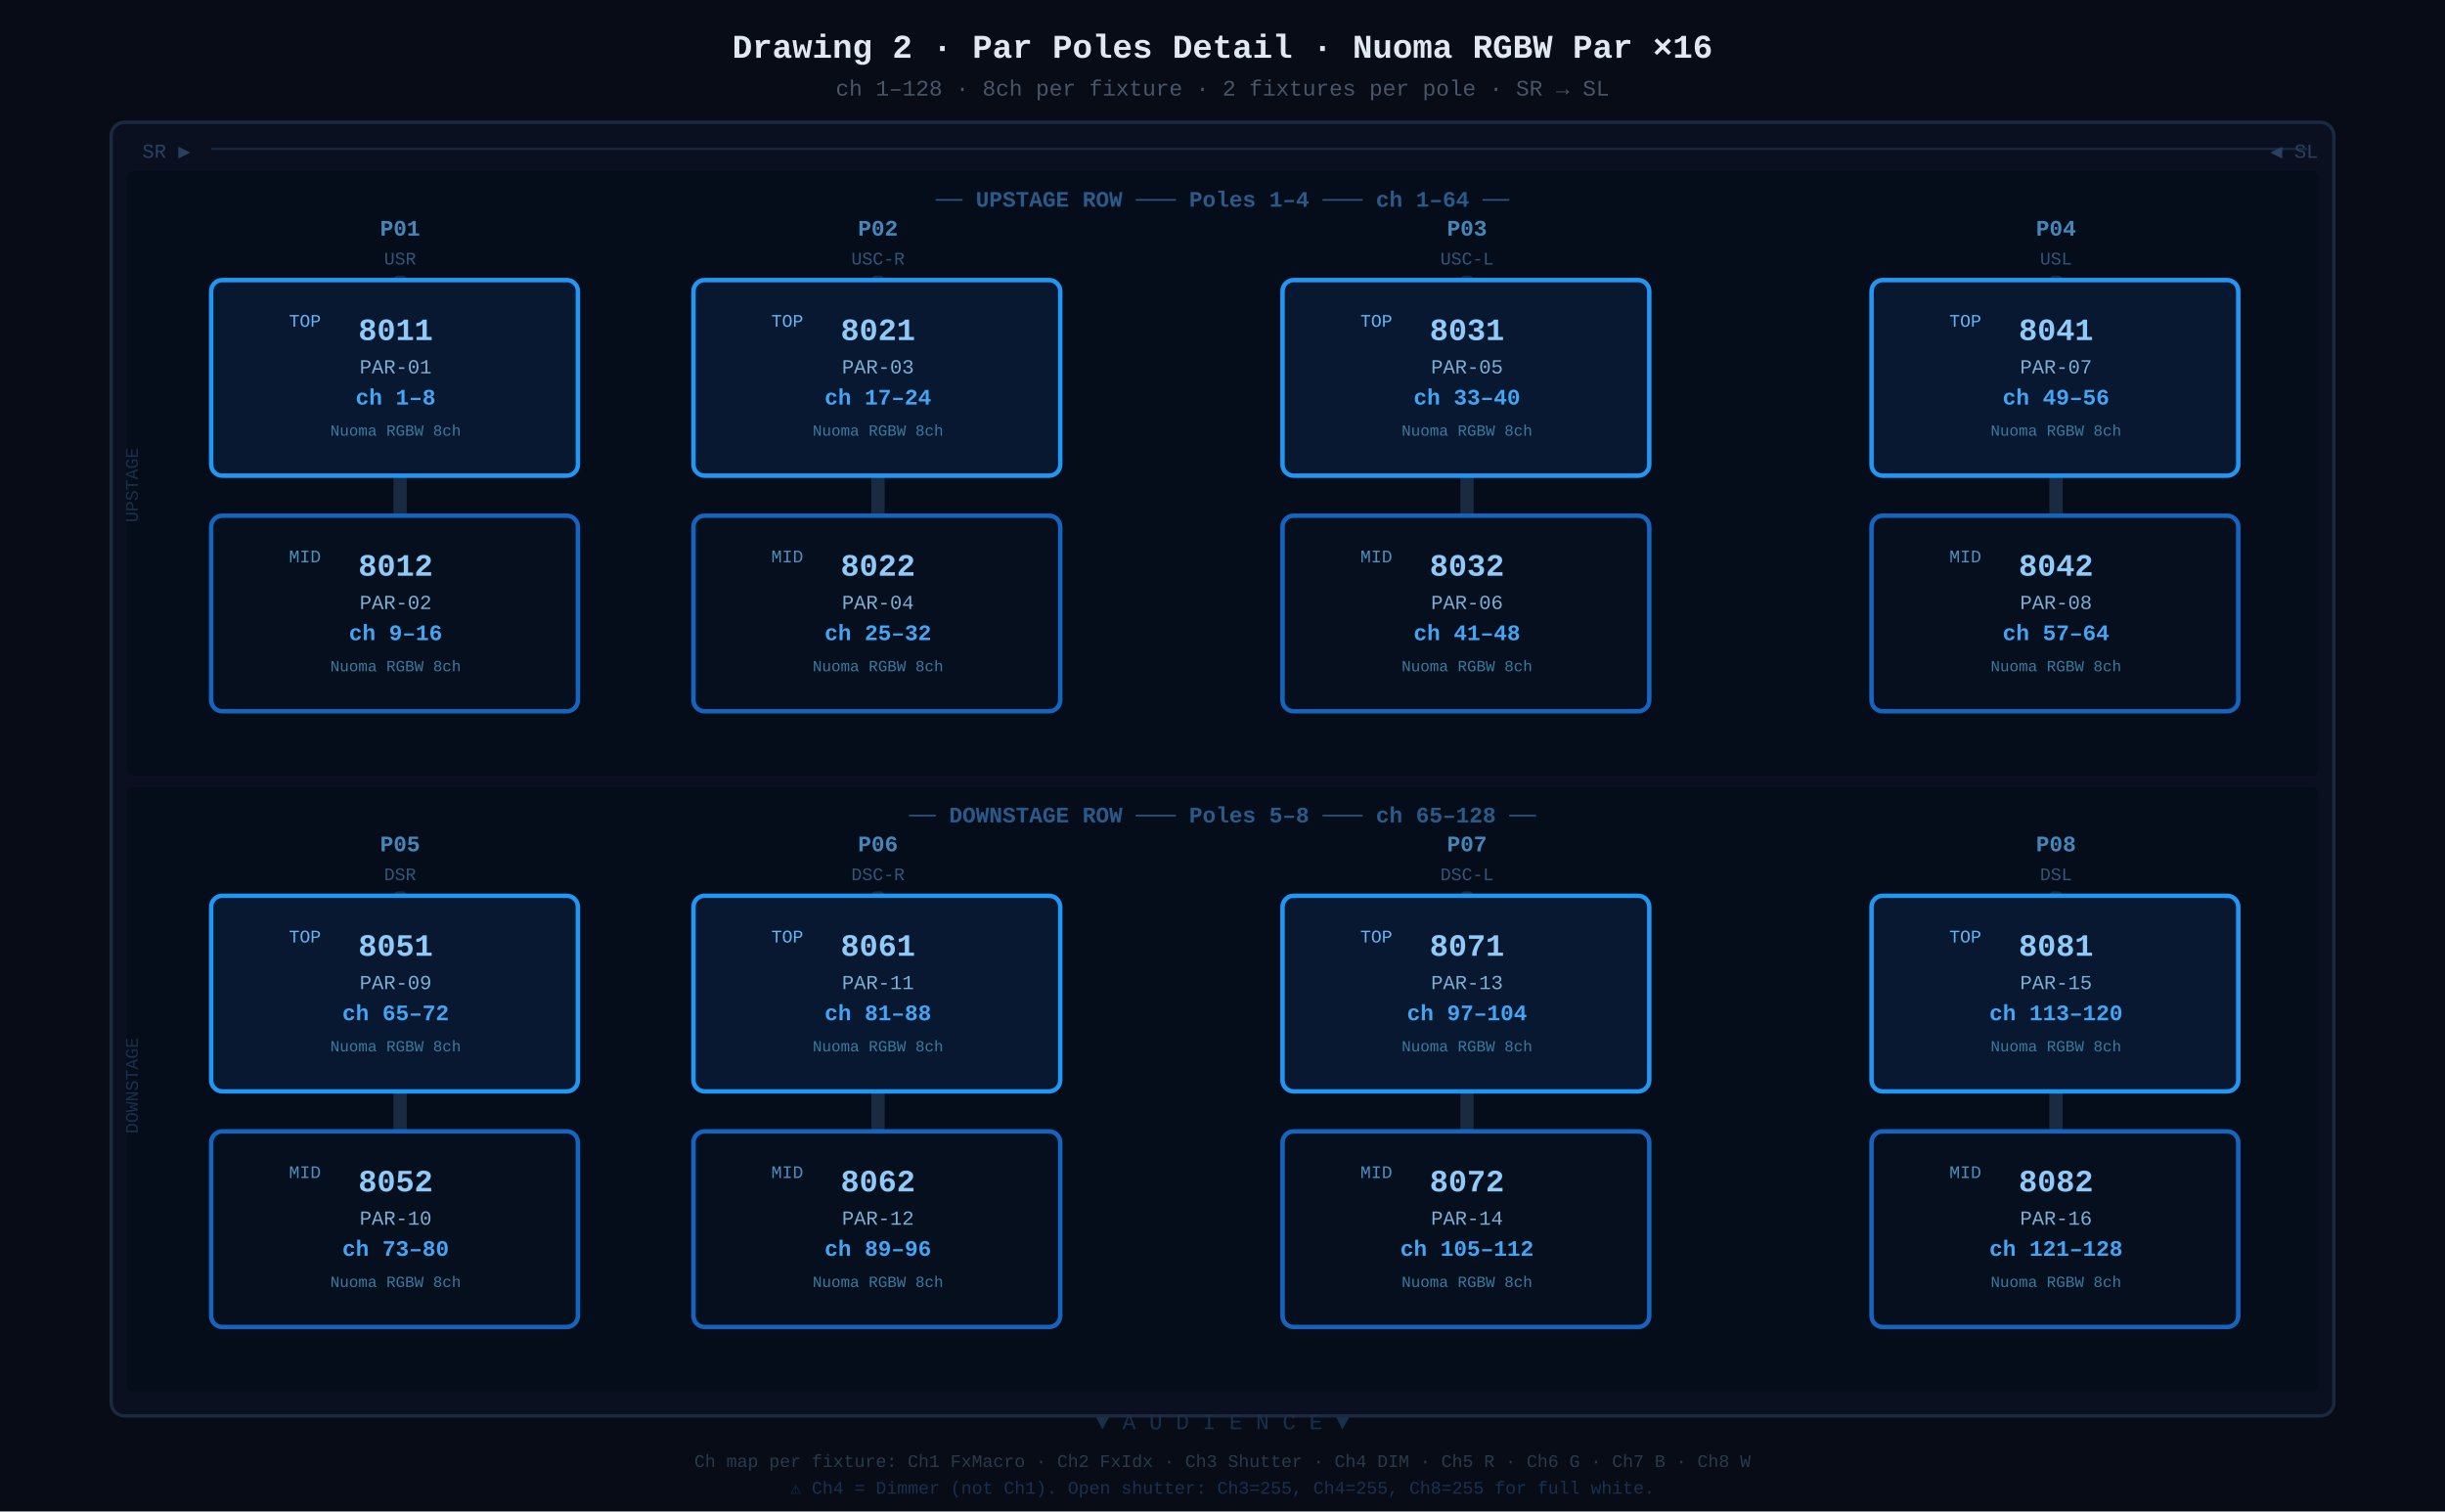
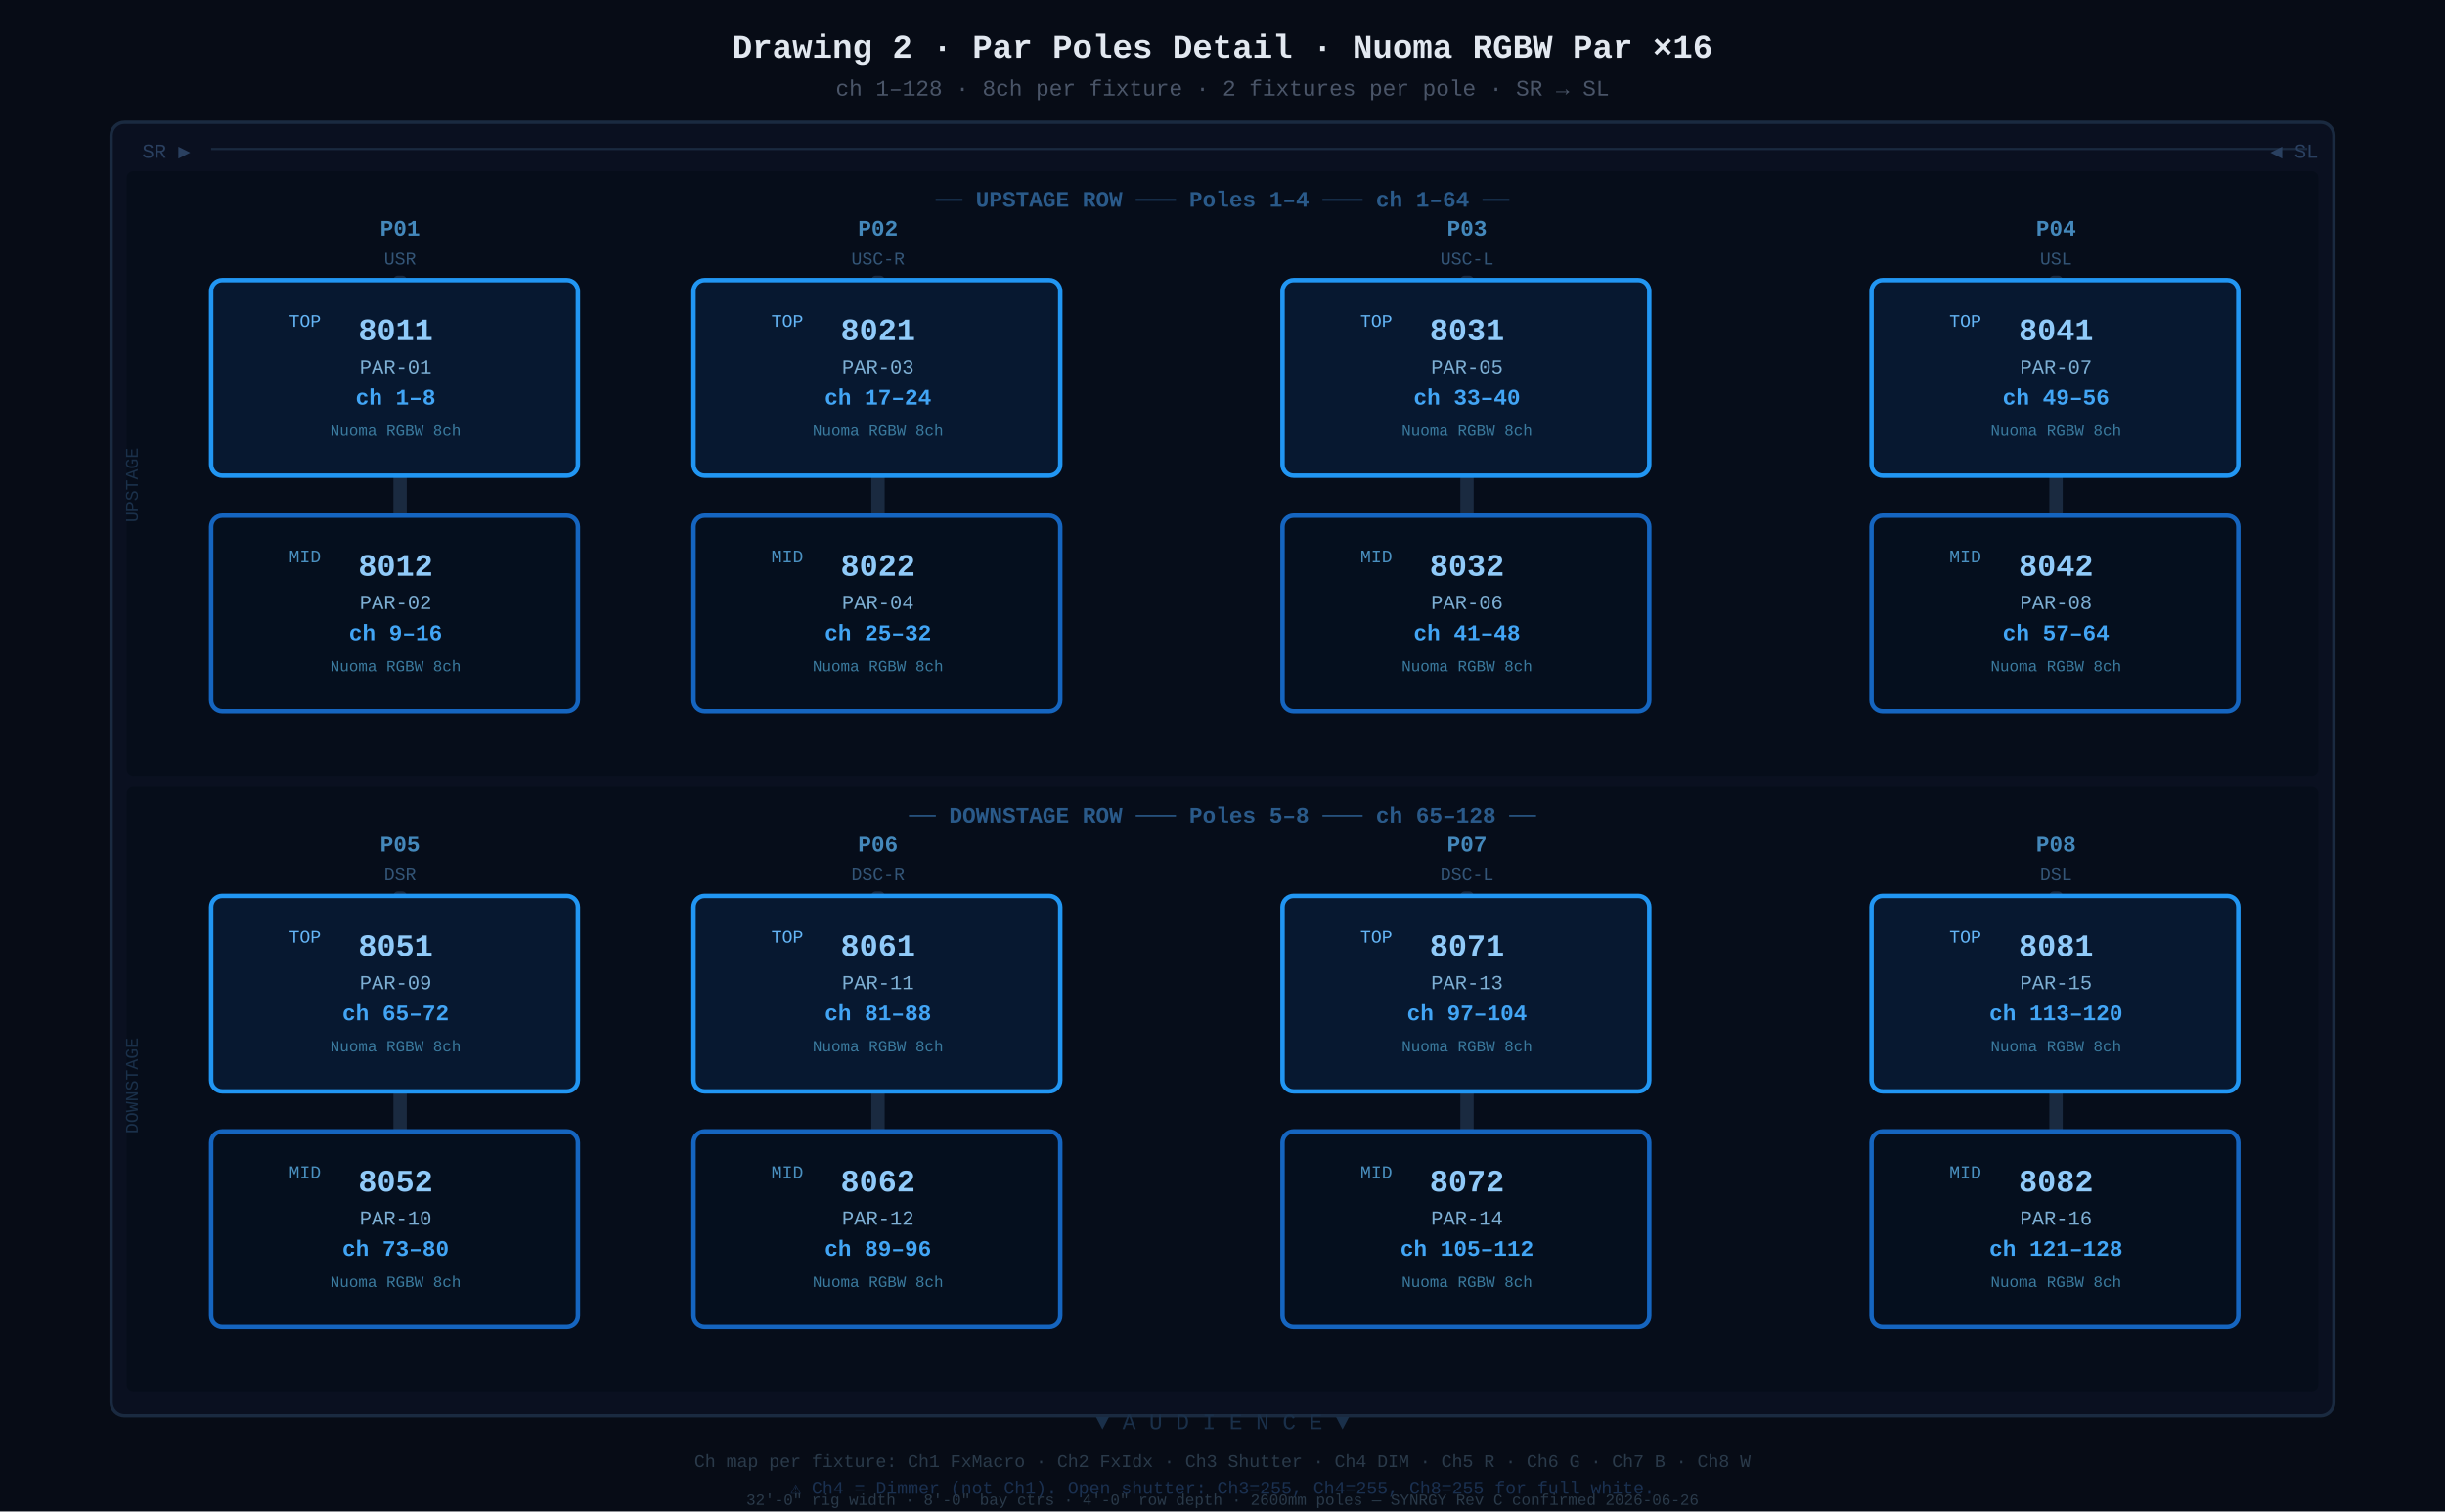
<svg xmlns="http://www.w3.org/2000/svg" viewBox="0 0 1100 680" font-family="'Courier New',Courier,monospace">
  <rect width="1100" height="680" fill="#070c16" />
  <text x="550" y="26" text-anchor="middle" font-size="15" font-weight="bold" fill="#e2e8f0">Drawing 2 · Par Poles Detail · Nuoma RGBW Par ×16</text>
  <text x="550" y="43" text-anchor="middle" font-size="10" fill="#4a5568">ch 1–128 · 8ch per fixture · 2 fixtures per pole · SR → SL</text>
  <rect x="50" y="55" width="1000" height="582" rx="6" fill="#0a1020" stroke="#1a2a40" stroke-width="1.5" />
  <text x="64" y="71" font-size="9" fill="#2a4060">SR ▶</text>
  <line x1="95" y1="67" x2="1038" y2="67" stroke="#1a2a40" stroke-width="1" />
  <text x="1043" y="71" font-size="9" fill="#2a4060" text-anchor="end">◀ SL</text>
  <rect x="57" y="77" width="986" height="272" rx="3" fill="#060d1a" />
  <text x="550" y="93" text-anchor="middle" font-size="10" font-weight="bold" fill="#2a5a8a">── UPSTAGE ROW ─── Poles 1–4 ─── ch 1–64 ──</text>
  <text x="62" y="235" font-size="8" fill="#1a304a" transform="rotate(-90,62,235)">UPSTAGE</text>
  <text x="180" y="106" text-anchor="middle" font-size="10" font-weight="bold" fill="#4488bb">P01</text>
  <text x="180" y="119" text-anchor="middle" font-size="8" fill="#335577">USR</text>
  <rect x="177" y="124" width="6" height="195" rx="2" fill="#1a2a40" />
  <rect x="95" y="126" width="165" height="88" rx="5" fill="#071830" stroke="#2196F3" stroke-width="2" />
  <text x="130" y="147" font-size="8" fill="#64b5f6">TOP</text>
  <text x="178" y="153" text-anchor="middle" font-size="14" font-weight="bold" fill="#90caf9">8011</text>
  <text x="178" y="168" text-anchor="middle" font-size="9" fill="#7dafd4">PAR-01</text>
  <text x="178" y="182" text-anchor="middle" font-size="10" font-weight="bold" fill="#42a5f5">ch 1–8</text>
  <text x="178" y="196" text-anchor="middle" font-size="7" fill="#3a7a9e">Nuoma RGBW 8ch</text>
  <rect x="95" y="232" width="165" height="88" rx="5" fill="#050f1e" stroke="#1565c0" stroke-width="2" />
  <text x="130" y="253" font-size="8" fill="#4a90c0">MID</text>
  <text x="178" y="259" text-anchor="middle" font-size="14" font-weight="bold" fill="#90caf9">8012</text>
  <text x="178" y="274" text-anchor="middle" font-size="9" fill="#7dafd4">PAR-02</text>
  <text x="178" y="288" text-anchor="middle" font-size="10" font-weight="bold" fill="#42a5f5">ch 9–16</text>
  <text x="178" y="302" text-anchor="middle" font-size="7" fill="#3a7a9e">Nuoma RGBW 8ch</text>
  <text x="395" y="106" text-anchor="middle" font-size="10" font-weight="bold" fill="#4488bb">P02</text>
  <text x="395" y="119" text-anchor="middle" font-size="8" fill="#335577">USC-R</text>
  <rect x="392" y="124" width="6" height="195" rx="2" fill="#1a2a40" />
  <rect x="312" y="126" width="165" height="88" rx="5" fill="#071830" stroke="#2196F3" stroke-width="2" />
  <text x="347" y="147" font-size="8" fill="#64b5f6">TOP</text>
  <text x="395" y="153" text-anchor="middle" font-size="14" font-weight="bold" fill="#90caf9">8021</text>
  <text x="395" y="168" text-anchor="middle" font-size="9" fill="#7dafd4">PAR-03</text>
  <text x="395" y="182" text-anchor="middle" font-size="10" font-weight="bold" fill="#42a5f5">ch 17–24</text>
  <text x="395" y="196" text-anchor="middle" font-size="7" fill="#3a7a9e">Nuoma RGBW 8ch</text>
  <rect x="312" y="232" width="165" height="88" rx="5" fill="#050f1e" stroke="#1565c0" stroke-width="2" />
  <text x="347" y="253" font-size="8" fill="#4a90c0">MID</text>
  <text x="395" y="259" text-anchor="middle" font-size="14" font-weight="bold" fill="#90caf9">8022</text>
  <text x="395" y="274" text-anchor="middle" font-size="9" fill="#7dafd4">PAR-04</text>
  <text x="395" y="288" text-anchor="middle" font-size="10" font-weight="bold" fill="#42a5f5">ch 25–32</text>
  <text x="395" y="302" text-anchor="middle" font-size="7" fill="#3a7a9e">Nuoma RGBW 8ch</text>
  <text x="660" y="106" text-anchor="middle" font-size="10" font-weight="bold" fill="#4488bb">P03</text>
  <text x="660" y="119" text-anchor="middle" font-size="8" fill="#335577">USC-L</text>
  <rect x="657" y="124" width="6" height="195" rx="2" fill="#1a2a40" />
  <rect x="577" y="126" width="165" height="88" rx="5" fill="#071830" stroke="#2196F3" stroke-width="2" />
  <text x="612" y="147" font-size="8" fill="#64b5f6">TOP</text>
  <text x="660" y="153" text-anchor="middle" font-size="14" font-weight="bold" fill="#90caf9">8031</text>
  <text x="660" y="168" text-anchor="middle" font-size="9" fill="#7dafd4">PAR-05</text>
  <text x="660" y="182" text-anchor="middle" font-size="10" font-weight="bold" fill="#42a5f5">ch 33–40</text>
  <text x="660" y="196" text-anchor="middle" font-size="7" fill="#3a7a9e">Nuoma RGBW 8ch</text>
  <rect x="577" y="232" width="165" height="88" rx="5" fill="#050f1e" stroke="#1565c0" stroke-width="2" />
  <text x="612" y="253" font-size="8" fill="#4a90c0">MID</text>
  <text x="660" y="259" text-anchor="middle" font-size="14" font-weight="bold" fill="#90caf9">8032</text>
  <text x="660" y="274" text-anchor="middle" font-size="9" fill="#7dafd4">PAR-06</text>
  <text x="660" y="288" text-anchor="middle" font-size="10" font-weight="bold" fill="#42a5f5">ch 41–48</text>
  <text x="660" y="302" text-anchor="middle" font-size="7" fill="#3a7a9e">Nuoma RGBW 8ch</text>
  <text x="925" y="106" text-anchor="middle" font-size="10" font-weight="bold" fill="#4488bb">P04</text>
  <text x="925" y="119" text-anchor="middle" font-size="8" fill="#335577">USL</text>
  <rect x="922" y="124" width="6" height="195" rx="2" fill="#1a2a40" />
  <rect x="842" y="126" width="165" height="88" rx="5" fill="#071830" stroke="#2196F3" stroke-width="2" />
  <text x="877" y="147" font-size="8" fill="#64b5f6">TOP</text>
  <text x="925" y="153" text-anchor="middle" font-size="14" font-weight="bold" fill="#90caf9">8041</text>
  <text x="925" y="168" text-anchor="middle" font-size="9" fill="#7dafd4">PAR-07</text>
  <text x="925" y="182" text-anchor="middle" font-size="10" font-weight="bold" fill="#42a5f5">ch 49–56</text>
  <text x="925" y="196" text-anchor="middle" font-size="7" fill="#3a7a9e">Nuoma RGBW 8ch</text>
  <rect x="842" y="232" width="165" height="88" rx="5" fill="#050f1e" stroke="#1565c0" stroke-width="2" />
  <text x="877" y="253" font-size="8" fill="#4a90c0">MID</text>
  <text x="925" y="259" text-anchor="middle" font-size="14" font-weight="bold" fill="#90caf9">8042</text>
  <text x="925" y="274" text-anchor="middle" font-size="9" fill="#7dafd4">PAR-08</text>
  <text x="925" y="288" text-anchor="middle" font-size="10" font-weight="bold" fill="#42a5f5">ch 57–64</text>
  <text x="925" y="302" text-anchor="middle" font-size="7" fill="#3a7a9e">Nuoma RGBW 8ch</text>
  <rect x="57" y="354" width="986" height="272" rx="3" fill="#060d1a" />
  <text x="550" y="370" text-anchor="middle" font-size="10" font-weight="bold" fill="#2a5a8a">── DOWNSTAGE ROW ─── Poles 5–8 ─── ch 65–128 ──</text>
  <text x="62" y="510" font-size="8" fill="#1a304a" transform="rotate(-90,62,510)">DOWNSTAGE</text>
  <text x="180" y="383" text-anchor="middle" font-size="10" font-weight="bold" fill="#4488bb">P05</text>
  <text x="180" y="396" text-anchor="middle" font-size="8" fill="#335577">DSR</text>
  <rect x="177" y="401" width="6" height="195" rx="2" fill="#1a2a40" />
  <rect x="95" y="403" width="165" height="88" rx="5" fill="#071830" stroke="#2196F3" stroke-width="2" />
  <text x="130" y="424" font-size="8" fill="#64b5f6">TOP</text>
  <text x="178" y="430" text-anchor="middle" font-size="14" font-weight="bold" fill="#90caf9">8051</text>
  <text x="178" y="445" text-anchor="middle" font-size="9" fill="#7dafd4">PAR-09</text>
  <text x="178" y="459" text-anchor="middle" font-size="10" font-weight="bold" fill="#42a5f5">ch 65–72</text>
  <text x="178" y="473" text-anchor="middle" font-size="7" fill="#3a7a9e">Nuoma RGBW 8ch</text>
  <rect x="95" y="509" width="165" height="88" rx="5" fill="#050f1e" stroke="#1565c0" stroke-width="2" />
  <text x="130" y="530" font-size="8" fill="#4a90c0">MID</text>
  <text x="178" y="536" text-anchor="middle" font-size="14" font-weight="bold" fill="#90caf9">8052</text>
  <text x="178" y="551" text-anchor="middle" font-size="9" fill="#7dafd4">PAR-10</text>
  <text x="178" y="565" text-anchor="middle" font-size="10" font-weight="bold" fill="#42a5f5">ch 73–80</text>
  <text x="178" y="579" text-anchor="middle" font-size="7" fill="#3a7a9e">Nuoma RGBW 8ch</text>
  <text x="395" y="383" text-anchor="middle" font-size="10" font-weight="bold" fill="#4488bb">P06</text>
  <text x="395" y="396" text-anchor="middle" font-size="8" fill="#335577">DSC-R</text>
  <rect x="392" y="401" width="6" height="195" rx="2" fill="#1a2a40" />
  <rect x="312" y="403" width="165" height="88" rx="5" fill="#071830" stroke="#2196F3" stroke-width="2" />
  <text x="347" y="424" font-size="8" fill="#64b5f6">TOP</text>
  <text x="395" y="430" text-anchor="middle" font-size="14" font-weight="bold" fill="#90caf9">8061</text>
  <text x="395" y="445" text-anchor="middle" font-size="9" fill="#7dafd4">PAR-11</text>
  <text x="395" y="459" text-anchor="middle" font-size="10" font-weight="bold" fill="#42a5f5">ch 81–88</text>
  <text x="395" y="473" text-anchor="middle" font-size="7" fill="#3a7a9e">Nuoma RGBW 8ch</text>
  <rect x="312" y="509" width="165" height="88" rx="5" fill="#050f1e" stroke="#1565c0" stroke-width="2" />
  <text x="347" y="530" font-size="8" fill="#4a90c0">MID</text>
  <text x="395" y="536" text-anchor="middle" font-size="14" font-weight="bold" fill="#90caf9">8062</text>
  <text x="395" y="551" text-anchor="middle" font-size="9" fill="#7dafd4">PAR-12</text>
  <text x="395" y="565" text-anchor="middle" font-size="10" font-weight="bold" fill="#42a5f5">ch 89–96</text>
  <text x="395" y="579" text-anchor="middle" font-size="7" fill="#3a7a9e">Nuoma RGBW 8ch</text>
  <text x="660" y="383" text-anchor="middle" font-size="10" font-weight="bold" fill="#4488bb">P07</text>
  <text x="660" y="396" text-anchor="middle" font-size="8" fill="#335577">DSC-L</text>
  <rect x="657" y="401" width="6" height="195" rx="2" fill="#1a2a40" />
  <rect x="577" y="403" width="165" height="88" rx="5" fill="#071830" stroke="#2196F3" stroke-width="2" />
  <text x="612" y="424" font-size="8" fill="#64b5f6">TOP</text>
  <text x="660" y="430" text-anchor="middle" font-size="14" font-weight="bold" fill="#90caf9">8071</text>
  <text x="660" y="445" text-anchor="middle" font-size="9" fill="#7dafd4">PAR-13</text>
  <text x="660" y="459" text-anchor="middle" font-size="10" font-weight="bold" fill="#42a5f5">ch 97–104</text>
  <text x="660" y="473" text-anchor="middle" font-size="7" fill="#3a7a9e">Nuoma RGBW 8ch</text>
  <rect x="577" y="509" width="165" height="88" rx="5" fill="#050f1e" stroke="#1565c0" stroke-width="2" />
  <text x="612" y="530" font-size="8" fill="#4a90c0">MID</text>
  <text x="660" y="536" text-anchor="middle" font-size="14" font-weight="bold" fill="#90caf9">8072</text>
  <text x="660" y="551" text-anchor="middle" font-size="9" fill="#7dafd4">PAR-14</text>
  <text x="660" y="565" text-anchor="middle" font-size="10" font-weight="bold" fill="#42a5f5">ch 105–112</text>
  <text x="660" y="579" text-anchor="middle" font-size="7" fill="#3a7a9e">Nuoma RGBW 8ch</text>
  <text x="925" y="383" text-anchor="middle" font-size="10" font-weight="bold" fill="#4488bb">P08</text>
  <text x="925" y="396" text-anchor="middle" font-size="8" fill="#335577">DSL</text>
  <rect x="922" y="401" width="6" height="195" rx="2" fill="#1a2a40" />
  <rect x="842" y="403" width="165" height="88" rx="5" fill="#071830" stroke="#2196F3" stroke-width="2" />
  <text x="877" y="424" font-size="8" fill="#64b5f6">TOP</text>
  <text x="925" y="430" text-anchor="middle" font-size="14" font-weight="bold" fill="#90caf9">8081</text>
  <text x="925" y="445" text-anchor="middle" font-size="9" fill="#7dafd4">PAR-15</text>
  <text x="925" y="459" text-anchor="middle" font-size="10" font-weight="bold" fill="#42a5f5">ch 113–120</text>
  <text x="925" y="473" text-anchor="middle" font-size="7" fill="#3a7a9e">Nuoma RGBW 8ch</text>
  <rect x="842" y="509" width="165" height="88" rx="5" fill="#050f1e" stroke="#1565c0" stroke-width="2" />
  <text x="877" y="530" font-size="8" fill="#4a90c0">MID</text>
  <text x="925" y="536" text-anchor="middle" font-size="14" font-weight="bold" fill="#90caf9">8082</text>
  <text x="925" y="551" text-anchor="middle" font-size="9" fill="#7dafd4">PAR-16</text>
  <text x="925" y="565" text-anchor="middle" font-size="10" font-weight="bold" fill="#42a5f5">ch 121–128</text>
  <text x="925" y="579" text-anchor="middle" font-size="7" fill="#3a7a9e">Nuoma RGBW 8ch</text>
  <text x="550" y="643" text-anchor="middle" font-size="10" fill="#1a304a">▼  A U D I E N C E  ▼</text>
  <text x="550" y="660" text-anchor="middle" font-size="8" fill="#2a3a4a">Ch map per fixture: Ch1 FxMacro · Ch2 FxIdx · Ch3 Shutter · Ch4 DIM · Ch5 R · Ch6 G · Ch7 B · Ch8 W</text>
  <text x="550" y="672" text-anchor="middle" font-size="8" fill="#1a3050">⚠ Ch4 = Dimmer (not Ch1). Open shutter: Ch3=255, Ch4=255, Ch8=255 for full white.</text>
+   <text x="550" y="677" text-anchor="middle" font-size="7" fill="#2a3a4a">32'-0" rig width · 8'-0" bay ctrs · 4'-0" row depth · 2600mm poles — SYNRGY Rev C confirmed 2026-06-26</text>
</svg>
